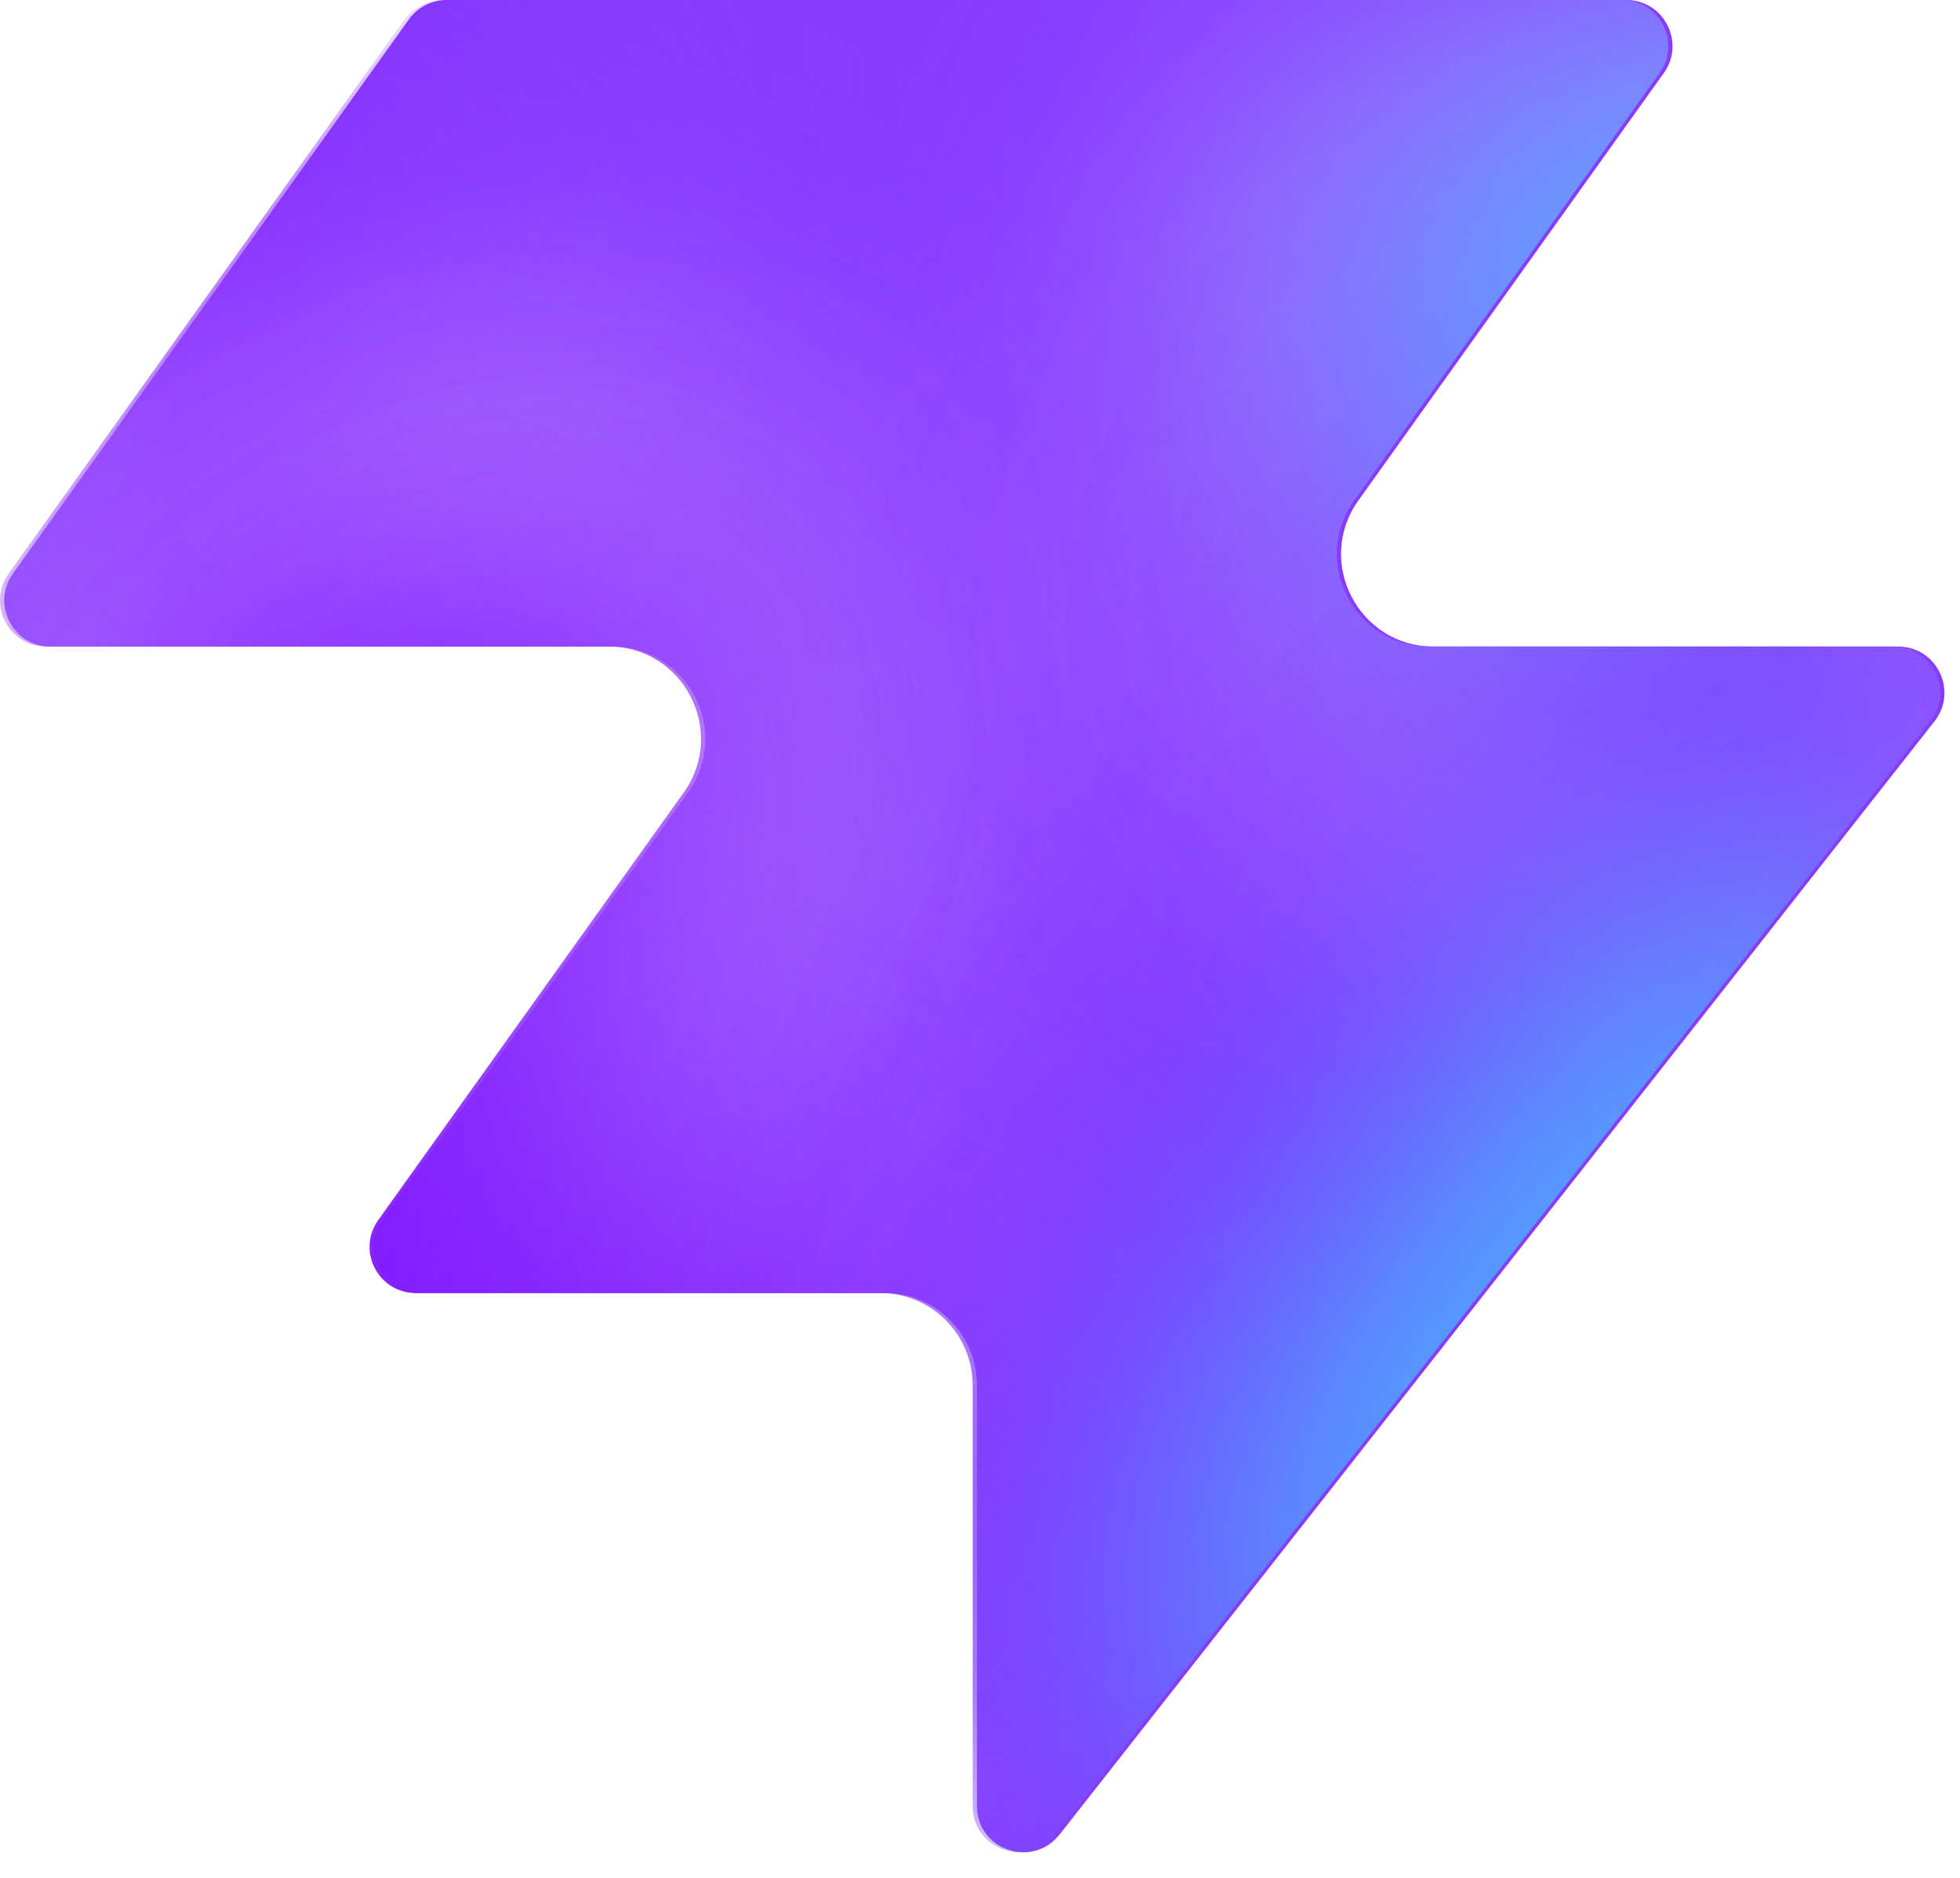
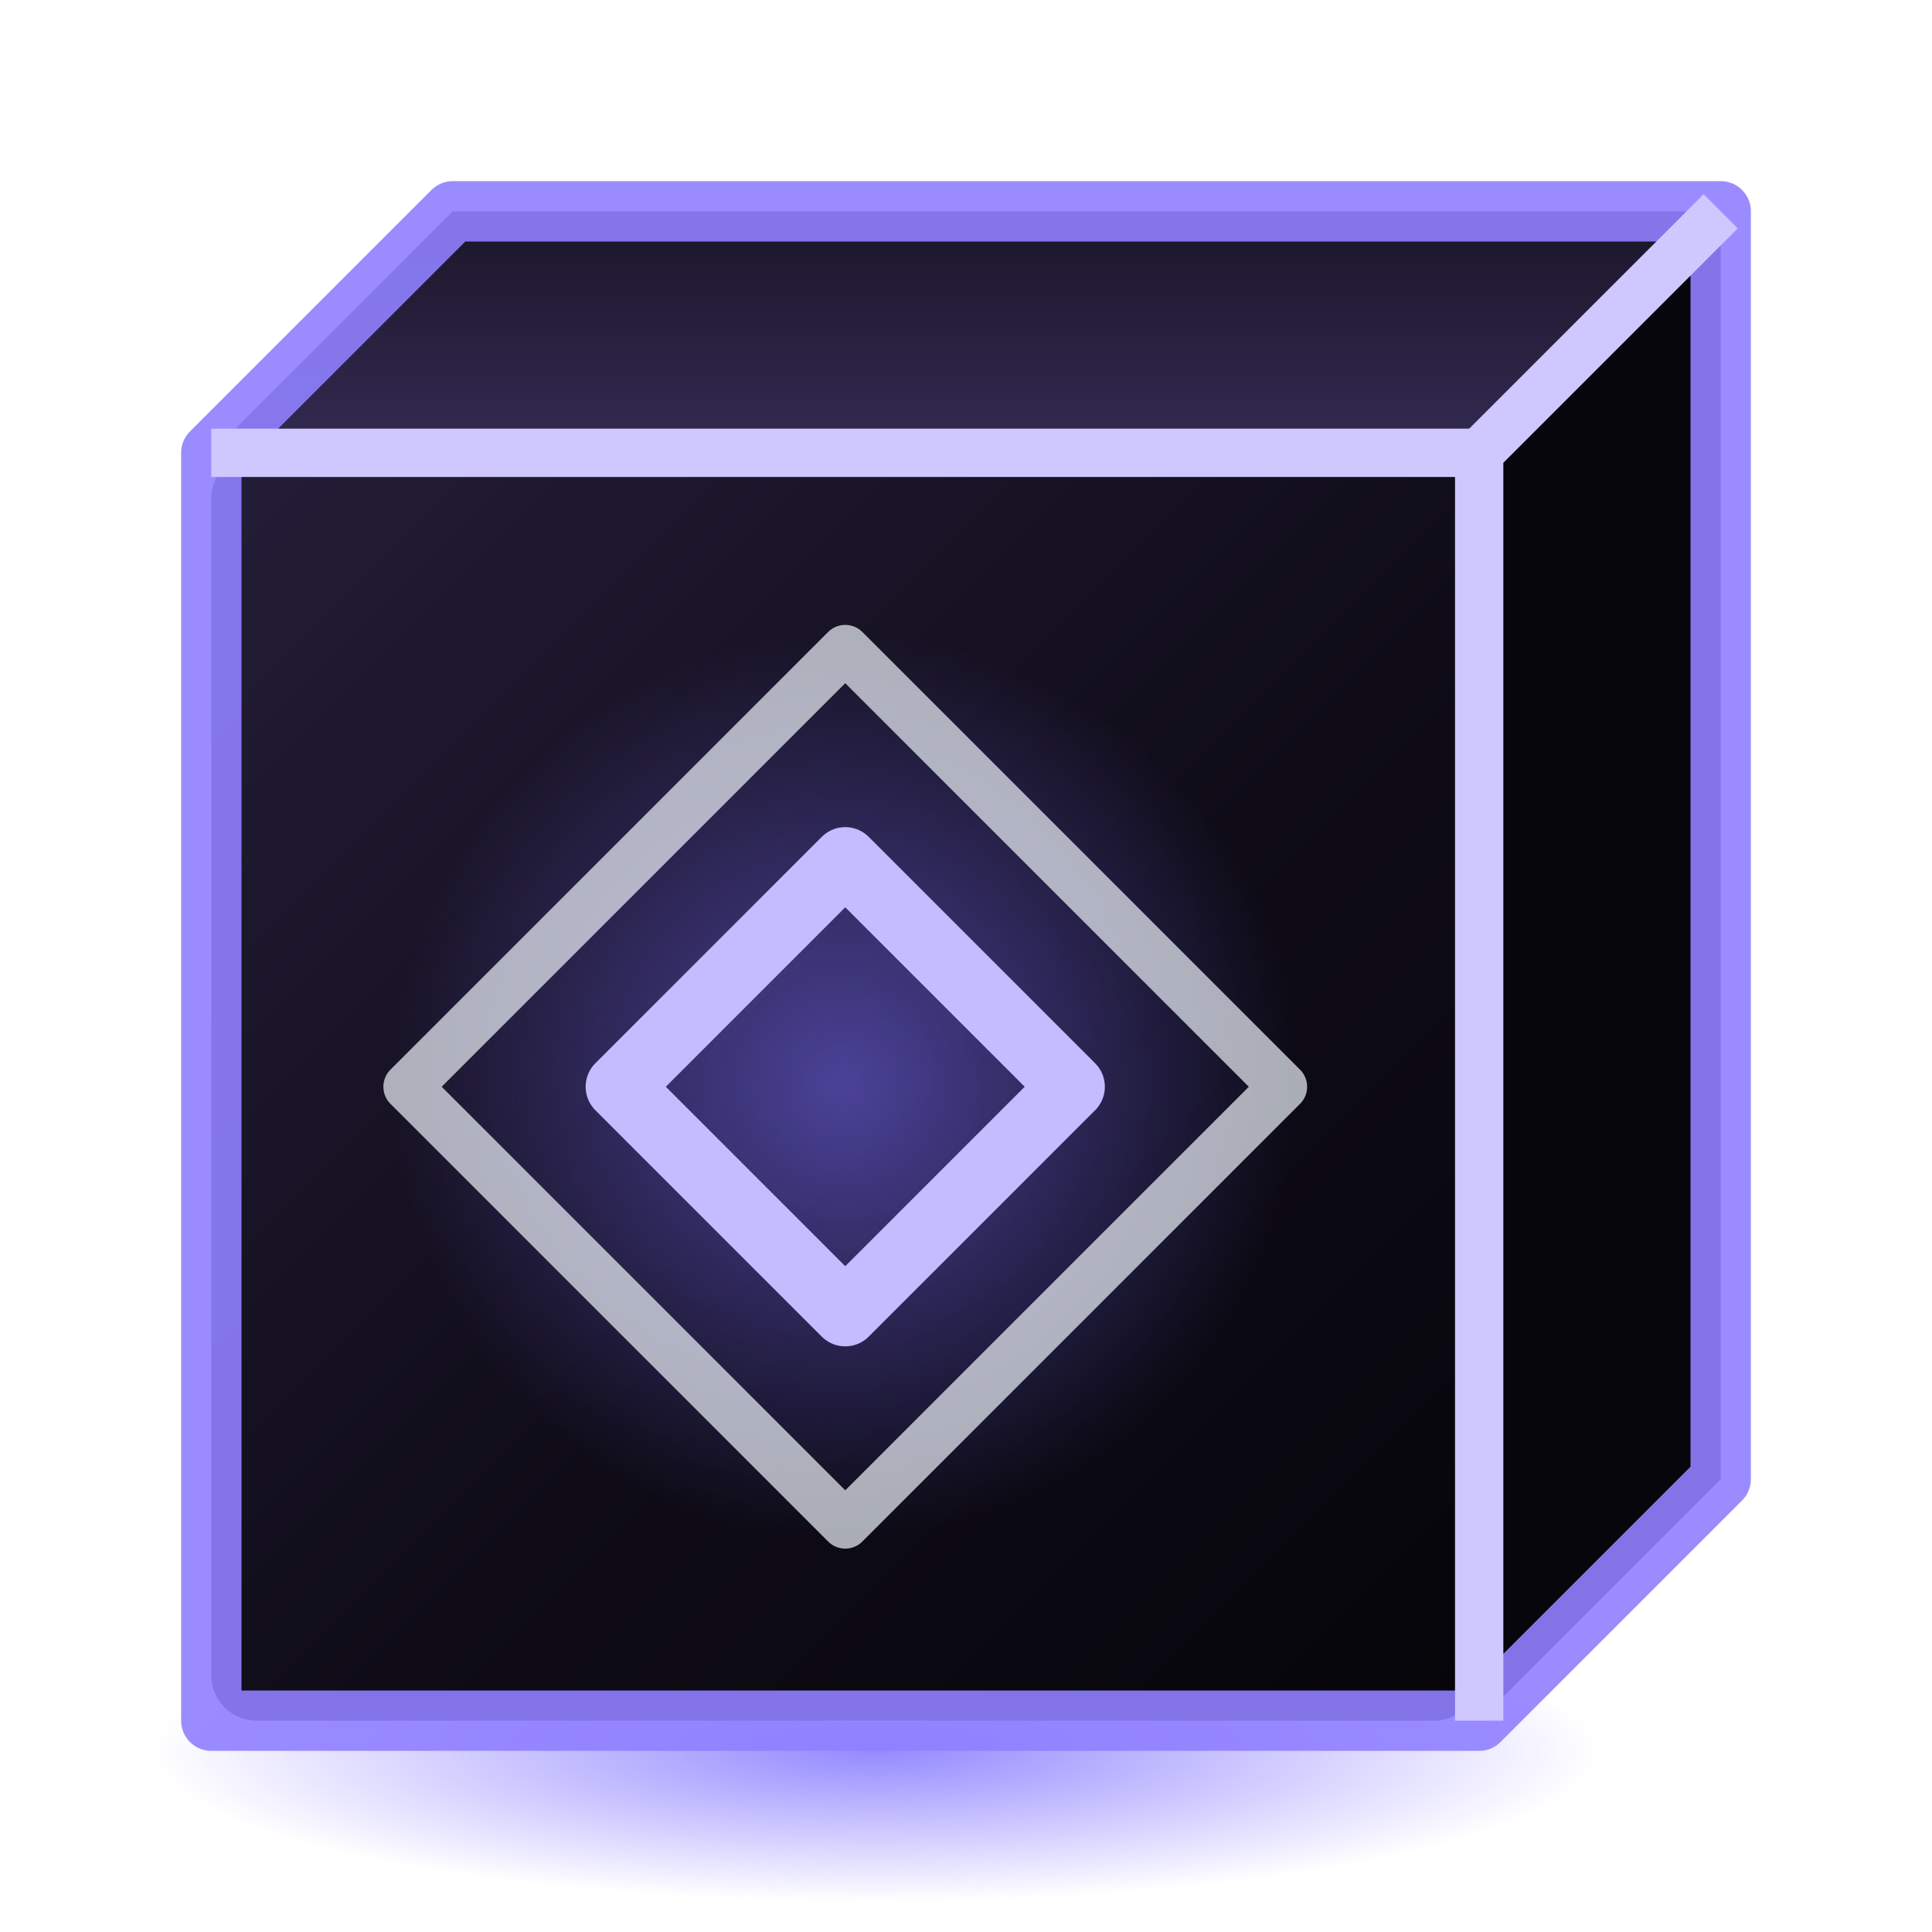
- <svg xmlns="http://www.w3.org/2000/svg" width="48" height="46" fill="none" viewBox="0 0 48 46">
-   <path fill="#863bff" d="M25.946 44.938c-.664.845-2.021.375-2.021-.698V33.937a2.26 2.26 0 0 0-2.262-2.262H10.287c-.92 0-1.456-1.04-.92-1.788l7.48-10.471c1.07-1.497 0-3.578-1.842-3.578H1.237c-.92 0-1.456-1.04-.92-1.788L10.013.474c.214-.297.556-.474.92-.474h28.894c.92 0 1.456 1.04.92 1.788l-7.48 10.471c-1.07 1.498 0 3.579 1.842 3.579h11.377c.943 0 1.473 1.088.89 1.83L25.947 44.94z" style="fill:#863bff;fill:color(display-p3 .525 .23 1);fill-opacity:1" />
-   <mask id="a" width="48" height="46" x="0" y="0" maskUnits="userSpaceOnUse" style="mask-type:alpha">
-     <path fill="#000" d="M25.842 44.938c-.664.844-2.021.375-2.021-.698V33.937a2.26 2.26 0 0 0-2.262-2.262H10.183c-.92 0-1.456-1.04-.92-1.788l7.48-10.471c1.07-1.498 0-3.579-1.842-3.579H1.133c-.92 0-1.456-1.04-.92-1.787L9.91.473c.214-.297.556-.474.92-.474h28.894c.92 0 1.456 1.04.92 1.788l-7.48 10.471c-1.07 1.498 0 3.578 1.842 3.578h11.377c.943 0 1.473 1.088.89 1.832L25.843 44.94z" style="fill:#000;fill-opacity:1" />
-   </mask>
-   <g mask="url(#a)">
-     <g filter="url(#b)">
-       <ellipse cx="5.508" cy="14.704" fill="#ede6ff" rx="5.508" ry="14.704" style="fill:#ede6ff;fill:color(display-p3 .927 .903 1);fill-opacity:1" transform="matrix(.00324 1 1 -.00324 -4.47 31.516)" />
-     </g>
-     <g filter="url(#c)">
-       <ellipse cx="10.399" cy="29.851" fill="#ede6ff" rx="10.399" ry="29.851" style="fill:#ede6ff;fill:color(display-p3 .927 .903 1);fill-opacity:1" transform="matrix(.00324 1 1 -.00324 -39.328 7.883)" />
-     </g>
-     <g filter="url(#d)">
-       <ellipse cx="5.508" cy="30.487" fill="#7e14ff" rx="5.508" ry="30.487" style="fill:#7e14ff;fill:color(display-p3 .492 .077 1);fill-opacity:1" transform="rotate(89.814 -25.913 -14.639)scale(1 -1)" />
-     </g>
-     <g filter="url(#e)">
-       <ellipse cx="5.508" cy="30.599" fill="#7e14ff" rx="5.508" ry="30.599" style="fill:#7e14ff;fill:color(display-p3 .492 .077 1);fill-opacity:1" transform="rotate(89.814 -32.644 -3.334)scale(1 -1)" />
-     </g>
-     <g filter="url(#f)">
-       <ellipse cx="5.508" cy="30.599" fill="#7e14ff" rx="5.508" ry="30.599" style="fill:#7e14ff;fill:color(display-p3 .492 .077 1);fill-opacity:1" transform="matrix(.00324 1 1 -.00324 -34.34 30.47)" />
-     </g>
-     <g filter="url(#g)">
-       <ellipse cx="14.072" cy="22.078" fill="#ede6ff" rx="14.072" ry="22.078" style="fill:#ede6ff;fill:color(display-p3 .927 .903 1);fill-opacity:1" transform="rotate(93.35 24.506 48.493)scale(-1 1)" />
-     </g>
-     <g filter="url(#h)">
-       <ellipse cx="3.47" cy="21.501" fill="#7e14ff" rx="3.47" ry="21.501" style="fill:#7e14ff;fill:color(display-p3 .492 .077 1);fill-opacity:1" transform="rotate(89.009 28.708 47.59)scale(-1 1)" />
-     </g>
-     <g filter="url(#i)">
-       <ellipse cx="3.47" cy="21.501" fill="#7e14ff" rx="3.47" ry="21.501" style="fill:#7e14ff;fill:color(display-p3 .492 .077 1);fill-opacity:1" transform="rotate(89.009 28.708 47.59)scale(-1 1)" />
-     </g>
-     <g filter="url(#j)">
-       <ellipse cx=".387" cy="8.972" fill="#7e14ff" rx="4.407" ry="29.108" style="fill:#7e14ff;fill:color(display-p3 .492 .077 1);fill-opacity:1" transform="rotate(39.51 .387 8.972)" />
-     </g>
-     <g filter="url(#k)">
-       <ellipse cx="47.523" cy="-6.092" fill="#7e14ff" rx="4.407" ry="29.108" style="fill:#7e14ff;fill:color(display-p3 .492 .077 1);fill-opacity:1" transform="rotate(37.892 47.523 -6.092)" />
-     </g>
-     <g filter="url(#l)">
-       <ellipse cx="41.412" cy="6.333" fill="#47bfff" rx="5.971" ry="9.665" style="fill:#47bfff;fill:color(display-p3 .28 .748 1);fill-opacity:1" transform="rotate(37.892 41.412 6.333)" />
-     </g>
-     <g filter="url(#m)">
-       <ellipse cx="-1.879" cy="38.332" fill="#7e14ff" rx="4.407" ry="29.108" style="fill:#7e14ff;fill:color(display-p3 .492 .077 1);fill-opacity:1" transform="rotate(37.892 -1.88 38.332)" />
-     </g>
-     <g filter="url(#n)">
-       <ellipse cx="-1.879" cy="38.332" fill="#7e14ff" rx="4.407" ry="29.108" style="fill:#7e14ff;fill:color(display-p3 .492 .077 1);fill-opacity:1" transform="rotate(37.892 -1.88 38.332)" />
-     </g>
-     <g filter="url(#o)">
-       <ellipse cx="35.651" cy="29.907" fill="#7e14ff" rx="4.407" ry="29.108" style="fill:#7e14ff;fill:color(display-p3 .492 .077 1);fill-opacity:1" transform="rotate(37.892 35.651 29.907)" />
-     </g>
-     <g filter="url(#p)">
-       <ellipse cx="38.418" cy="32.4" fill="#47bfff" rx="5.971" ry="15.297" style="fill:#47bfff;fill:color(display-p3 .28 .748 1);fill-opacity:1" transform="rotate(37.892 38.418 32.4)" />
-     </g>
-   </g>
+ <svg xmlns="http://www.w3.org/2000/svg" viewBox="0 0 64 64">
  <defs>
-     <filter id="b" width="60.045" height="41.654" x="-19.77" y="16.149" color-interpolation-filters="sRGB" filterUnits="userSpaceOnUse">
-       <feFlood flood-opacity="0" result="BackgroundImageFix" />
-       <feBlend in="SourceGraphic" in2="BackgroundImageFix" result="shape" />
-       <feGaussianBlur result="effect1_foregroundBlur_2002_17158" stdDeviation="7.659" />
-     </filter>
-     <filter id="c" width="90.34" height="51.437" x="-54.613" y="-7.533" color-interpolation-filters="sRGB" filterUnits="userSpaceOnUse">
-       <feFlood flood-opacity="0" result="BackgroundImageFix" />
-       <feBlend in="SourceGraphic" in2="BackgroundImageFix" result="shape" />
-       <feGaussianBlur result="effect1_foregroundBlur_2002_17158" stdDeviation="7.659" />
-     </filter>
-     <filter id="d" width="79.355" height="29.4" x="-49.64" y="2.03" color-interpolation-filters="sRGB" filterUnits="userSpaceOnUse">
-       <feFlood flood-opacity="0" result="BackgroundImageFix" />
-       <feBlend in="SourceGraphic" in2="BackgroundImageFix" result="shape" />
-       <feGaussianBlur result="effect1_foregroundBlur_2002_17158" stdDeviation="4.596" />
-     </filter>
-     <filter id="e" width="79.579" height="29.4" x="-45.045" y="20.029" color-interpolation-filters="sRGB" filterUnits="userSpaceOnUse">
-       <feFlood flood-opacity="0" result="BackgroundImageFix" />
-       <feBlend in="SourceGraphic" in2="BackgroundImageFix" result="shape" />
-       <feGaussianBlur result="effect1_foregroundBlur_2002_17158" stdDeviation="4.596" />
-     </filter>
-     <filter id="f" width="79.579" height="29.4" x="-43.513" y="21.178" color-interpolation-filters="sRGB" filterUnits="userSpaceOnUse">
-       <feFlood flood-opacity="0" result="BackgroundImageFix" />
-       <feBlend in="SourceGraphic" in2="BackgroundImageFix" result="shape" />
-       <feGaussianBlur result="effect1_foregroundBlur_2002_17158" stdDeviation="4.596" />
-     </filter>
-     <filter id="g" width="74.749" height="58.852" x="15.756" y="-17.901" color-interpolation-filters="sRGB" filterUnits="userSpaceOnUse">
-       <feFlood flood-opacity="0" result="BackgroundImageFix" />
-       <feBlend in="SourceGraphic" in2="BackgroundImageFix" result="shape" />
-       <feGaussianBlur result="effect1_foregroundBlur_2002_17158" stdDeviation="7.659" />
-     </filter>
-     <filter id="h" width="61.377" height="25.362" x="23.548" y="2.284" color-interpolation-filters="sRGB" filterUnits="userSpaceOnUse">
-       <feFlood flood-opacity="0" result="BackgroundImageFix" />
-       <feBlend in="SourceGraphic" in2="BackgroundImageFix" result="shape" />
-       <feGaussianBlur result="effect1_foregroundBlur_2002_17158" stdDeviation="4.596" />
-     </filter>
-     <filter id="i" width="61.377" height="25.362" x="23.548" y="2.284" color-interpolation-filters="sRGB" filterUnits="userSpaceOnUse">
-       <feFlood flood-opacity="0" result="BackgroundImageFix" />
-       <feBlend in="SourceGraphic" in2="BackgroundImageFix" result="shape" />
-       <feGaussianBlur result="effect1_foregroundBlur_2002_17158" stdDeviation="4.596" />
-     </filter>
-     <filter id="j" width="56.045" height="63.649" x="-27.636" y="-22.853" color-interpolation-filters="sRGB" filterUnits="userSpaceOnUse">
-       <feFlood flood-opacity="0" result="BackgroundImageFix" />
-       <feBlend in="SourceGraphic" in2="BackgroundImageFix" result="shape" />
-       <feGaussianBlur result="effect1_foregroundBlur_2002_17158" stdDeviation="4.596" />
-     </filter>
-     <filter id="k" width="54.814" height="64.646" x="20.116" y="-38.415" color-interpolation-filters="sRGB" filterUnits="userSpaceOnUse">
-       <feFlood flood-opacity="0" result="BackgroundImageFix" />
-       <feBlend in="SourceGraphic" in2="BackgroundImageFix" result="shape" />
-       <feGaussianBlur result="effect1_foregroundBlur_2002_17158" stdDeviation="4.596" />
-     </filter>
-     <filter id="l" width="33.541" height="35.313" x="24.641" y="-11.323" color-interpolation-filters="sRGB" filterUnits="userSpaceOnUse">
-       <feFlood flood-opacity="0" result="BackgroundImageFix" />
-       <feBlend in="SourceGraphic" in2="BackgroundImageFix" result="shape" />
-       <feGaussianBlur result="effect1_foregroundBlur_2002_17158" stdDeviation="4.596" />
-     </filter>
-     <filter id="m" width="54.814" height="64.646" x="-29.286" y="6.009" color-interpolation-filters="sRGB" filterUnits="userSpaceOnUse">
-       <feFlood flood-opacity="0" result="BackgroundImageFix" />
-       <feBlend in="SourceGraphic" in2="BackgroundImageFix" result="shape" />
-       <feGaussianBlur result="effect1_foregroundBlur_2002_17158" stdDeviation="4.596" />
-     </filter>
-     <filter id="n" width="54.814" height="64.646" x="-29.286" y="6.009" color-interpolation-filters="sRGB" filterUnits="userSpaceOnUse">
-       <feFlood flood-opacity="0" result="BackgroundImageFix" />
-       <feBlend in="SourceGraphic" in2="BackgroundImageFix" result="shape" />
-       <feGaussianBlur result="effect1_foregroundBlur_2002_17158" stdDeviation="4.596" />
-     </filter>
-     <filter id="o" width="54.814" height="64.646" x="8.244" y="-2.416" color-interpolation-filters="sRGB" filterUnits="userSpaceOnUse">
-       <feFlood flood-opacity="0" result="BackgroundImageFix" />
-       <feBlend in="SourceGraphic" in2="BackgroundImageFix" result="shape" />
-       <feGaussianBlur result="effect1_foregroundBlur_2002_17158" stdDeviation="4.596" />
-     </filter>
-     <filter id="p" width="39.409" height="43.623" x="18.713" y="10.588" color-interpolation-filters="sRGB" filterUnits="userSpaceOnUse">
-       <feFlood flood-opacity="0" result="BackgroundImageFix" />
-       <feBlend in="SourceGraphic" in2="BackgroundImageFix" result="shape" />
-       <feGaussianBlur result="effect1_foregroundBlur_2002_17158" stdDeviation="4.596" />
-     </filter>
+     <linearGradient id="face" x1="0" y1="0" x2="1" y2="1">
+       <stop offset="0" stop-color="#241d38" />
+       <stop offset=".55" stop-color="#0f0c18" />
+       <stop offset="1" stop-color="#06050a" />
+     </linearGradient>
+     <linearGradient id="top" x1="0" y1="1" x2="0" y2="0">
+       <stop offset="0" stop-color="#342b52" />
+       <stop offset="1" stop-color="#1a1529" />
+     </linearGradient>
+     <radialGradient id="core">
+       <stop offset="0" stop-color="#7a6dff" stop-opacity=".55" />
+       <stop offset="1" stop-color="#7a6dff" stop-opacity="0" />
+     </radialGradient>
+     <radialGradient id="glow">
+       <stop offset="0" stop-color="#7a6dff" stop-opacity=".8" />
+       <stop offset="1" stop-color="#7a6dff" stop-opacity="0" />
+     </radialGradient>
  </defs>
+   <ellipse cx="29" cy="58" rx="24" ry="5" fill="url(#glow)" />
+   <path d="M7 15 15 7H57L49 15Z" fill="url(#top)" />
+   <path d="M49 15 57 7V49L49 57Z" fill="#07060c" />
+   <rect x="7" y="15" width="42" height="42" rx="1.5" fill="url(#face)" />
+   <circle cx="28" cy="36" r="15" fill="url(#core)" />
+   <path d="M7 15 15 7H57V49L49 57H7Z" fill="none" stroke="#8f80ff" stroke-opacity=".9" stroke-width="2" stroke-linejoin="round" />
+   <path d="M7 15H49V57M49 15 57 7" fill="none" stroke="#cfc8ff" stroke-width="1.6" stroke-linejoin="round" />
+   <path d="M28 21.5 42.5 36 28 50.5 13.5 36Z" fill="none" stroke="#eef4fb" stroke-opacity=".7" stroke-width="1.6" stroke-linejoin="round" />
+   <path d="M28 28.5 35.5 36 28 43.5 20.5 36Z" fill="none" stroke="#c4bcff" stroke-width="2.2" stroke-linejoin="round" />
</svg>
